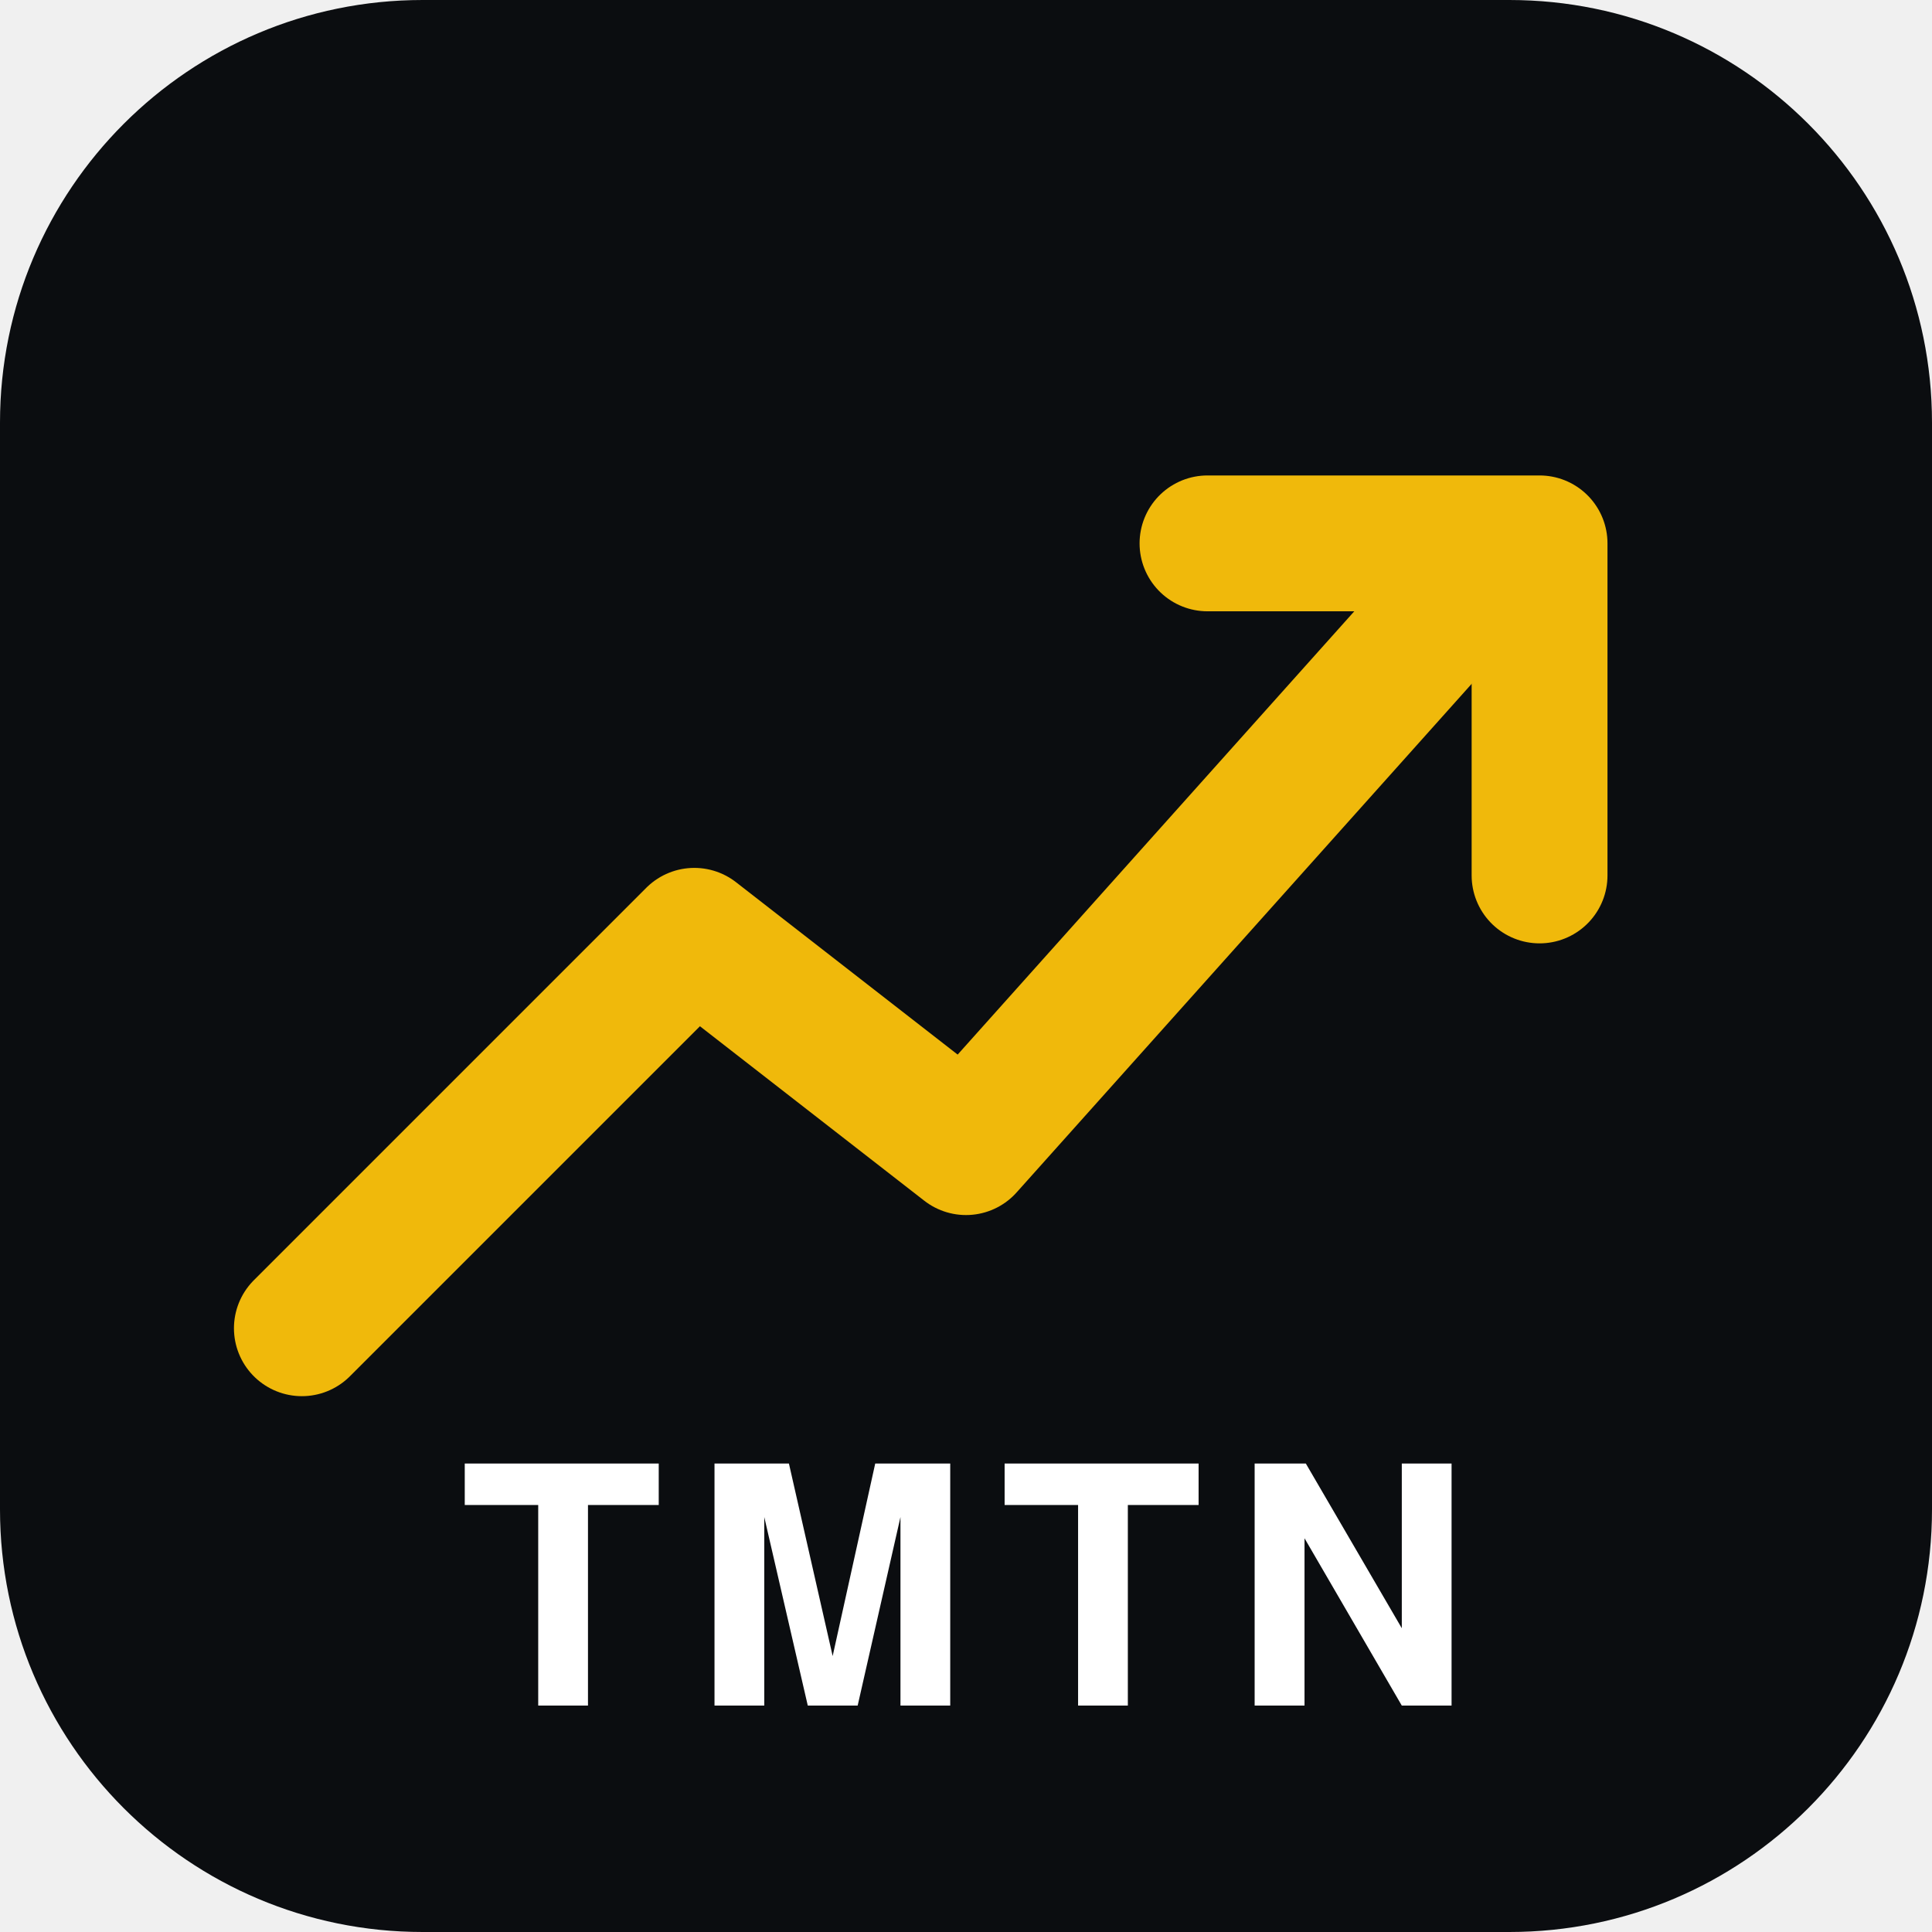
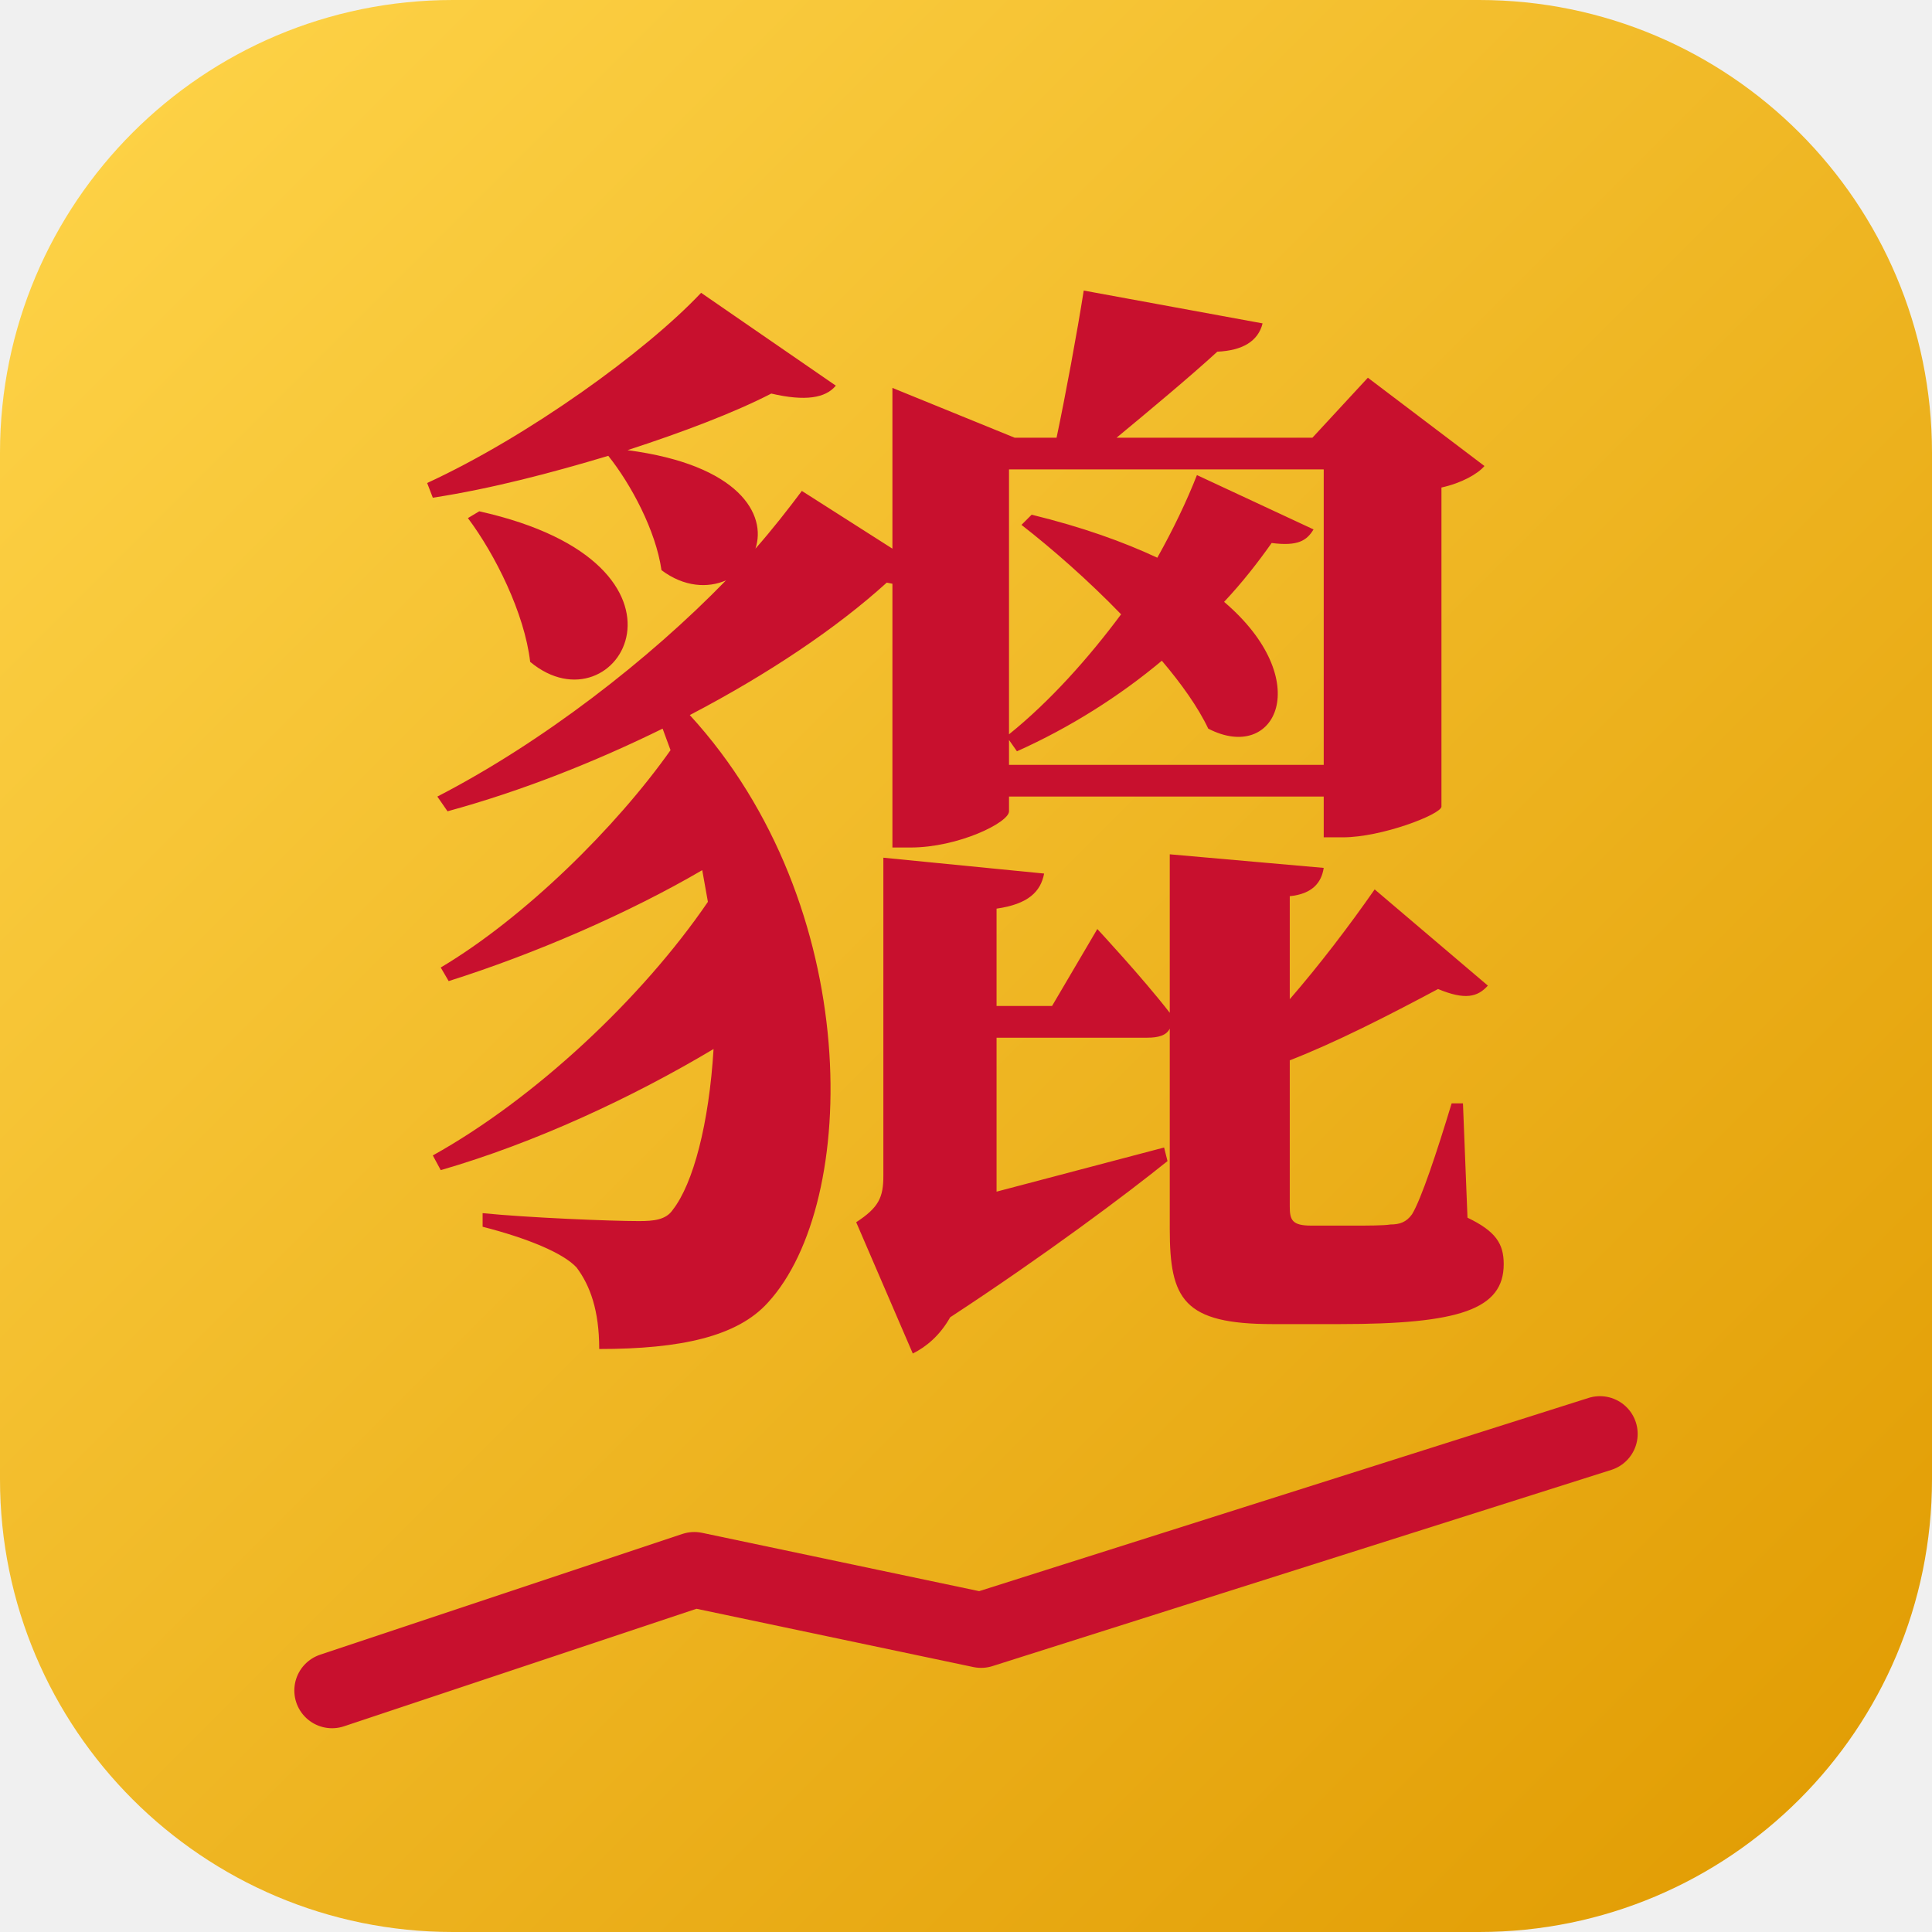
<svg xmlns="http://www.w3.org/2000/svg" viewBox="0 0 256 256">
-   <rect width="256" height="256" rx="56" fill="#0b0d10" />
-   <polyline points="40,176 92,124 128,152 196,76" fill="none" stroke="#f0b90b" stroke-width="18" stroke-linecap="round" stroke-linejoin="round" />
-   <path d="M160 72 H204 V116" fill="none" stroke="#f0b90b" stroke-width="18" stroke-linecap="round" stroke-linejoin="round" />
-   <text x="128" y="226" text-anchor="middle" font-family="Arial Black,Helvetica,Arial,sans-serif" font-weight="900" font-size="44" fill="#ffffff" letter-spacing="4">TMTN</text>
+   <defs>
+     <linearGradient id="g" x1="0" y1="0" x2="1" y2="1">
+       <stop offset="0" stop-color="#ffd54a" />
+       <stop offset="1" stop-color="#e09a00" />
+     </linearGradient>
+   </defs>
+   <rect width="256" height="256" rx="60" fill="url(#g)" />
+   <path d="M63.5 67.75 62.0 68.65C65.6 73.45 69.5 81.25 70.25 87.7C81.8 97.3 95.15 74.8 63.5 67.75ZM175.4 115.0 155.0 113.2V134.2C151.4 129.55 145.4 123.1 145.4 123.1L139.4 133.3H132.05V120.4C136.25 119.8 137.9 118.15 138.35 115.75L117.05 113.65V155.8C117.05 158.65 116.45 160.0 113.45 161.95L120.95 179.35C122.75 178.45 124.55 176.95 125.9 174.55C138.5 166.3 149.3 158.2 154.7 153.85L154.25 152.05L132.05 157.9V137.5H152.0C153.5 137.5 154.55 137.2 155.0 136.3V162.85C155.0 172.15 156.8 175.45 168.65 175.45H177.5C193.4 175.45 199.25 173.5 199.25 167.5C199.25 164.8 198.2 163.15 194.45 161.35L193.85 146.2H192.35C190.4 152.65 188.3 158.95 187.1 160.9C186.35 161.95 185.45 162.25 184.25 162.25C183.35 162.4 181.25 162.4 179.3 162.4H173.75C171.2 162.4 170.9 161.65 170.9 159.85V140.5C177.05 138.1 183.8 134.65 190.55 131.05C194.15 132.55 195.8 132.1 197.15 130.6L182.15 117.85C178.7 122.8 174.8 127.9 170.9 132.4V118.75C173.9 118.45 175.1 116.95 175.4 115.0ZM110.75 51.1 92.9 38.8C85.55 46.6 69.95 57.85 56.6 64.0L57.35 65.95C65.15 64.75 73.1 62.65 80.6 60.4C83.6 64.15 86.9 70.3 87.65 75.55C90.65 77.8 93.8 77.95 96.2 76.9C86.0 87.4 71.9 98.35 57.95 105.55L59.3 107.5C69.2 104.8 78.95 100.9 87.8 96.55L88.85 99.4C81.65 109.6 69.5 121.6 58.4 128.2L59.45 130.0C70.85 126.4 83.3 121.0 93.05 115.3L93.8 119.5C85.1 132.25 70.85 145.6 57.35 153.1L58.4 155.05C70.85 151.45 83.75 145.45 94.55 139.0C93.95 148.9 91.85 156.85 89.15 160.3C88.25 161.65 86.6 161.8 84.65 161.8C80.9 161.8 69.95 161.35 63.95 160.75V162.55C69.8 164.05 74.6 166.0 76.4 167.95C78.2 170.35 79.4 173.65 79.4 178.75C90.2 178.75 97.7 177.1 101.75 172.6C113.9 159.4 114.5 119.95 91.4 94.75C101.75 89.35 110.9 83.2 117.5 77.2L118.25 77.35V112.3H120.65C126.95 112.3 133.7 109.0 133.7 107.5V105.55H175.4V110.95H177.95C183.05 110.95 190.85 107.95 191.0 106.9V64.6C193.7 64.0 195.8 62.8 196.7 61.75L181.25 50.05L173.9 58.0H147.95C152.3 54.4 157.7 49.9 161.3 46.6C164.6 46.45 166.7 45.25 167.3 42.85L143.6 38.5C142.7 44.2 141.2 52.3 140.0 58.0H134.45L118.25 51.4V72.7L106.25 65.05C104.45 67.45 102.35 70.15 100.1 72.7C101.6 68.2 98.0 61.6 83.15 59.65C90.5 57.25 97.25 54.7 102.2 52.15C106.7 53.2 109.4 52.75 110.75 51.1ZM136.7 68.2 135.35 69.55C139.4 72.7 144.2 76.9 148.55 81.4C144.2 87.25 139.1 92.95 133.7 97.3V62.2H175.4V101.35H133.7V98.05L134.75 99.55C141.8 96.4 148.4 92.2 153.95 87.55C156.5 90.55 158.75 93.7 160.1 96.55C169.1 101.2 174.35 90.1 162.2 79.75C164.6 77.2 166.7 74.5 168.5 71.95C171.95 72.4 173.15 71.65 174.05 70.15L158.6 62.95C157.25 66.4 155.45 70.15 153.35 73.9C148.85 71.8 143.45 69.85 136.7 68.2Z" fill="#c8102e" />
+   <polyline points="44,224 92,208 130,216 212,190" fill="none" stroke="#c8102e" stroke-width="10" stroke-linecap="round" stroke-linejoin="round" />
</svg>
